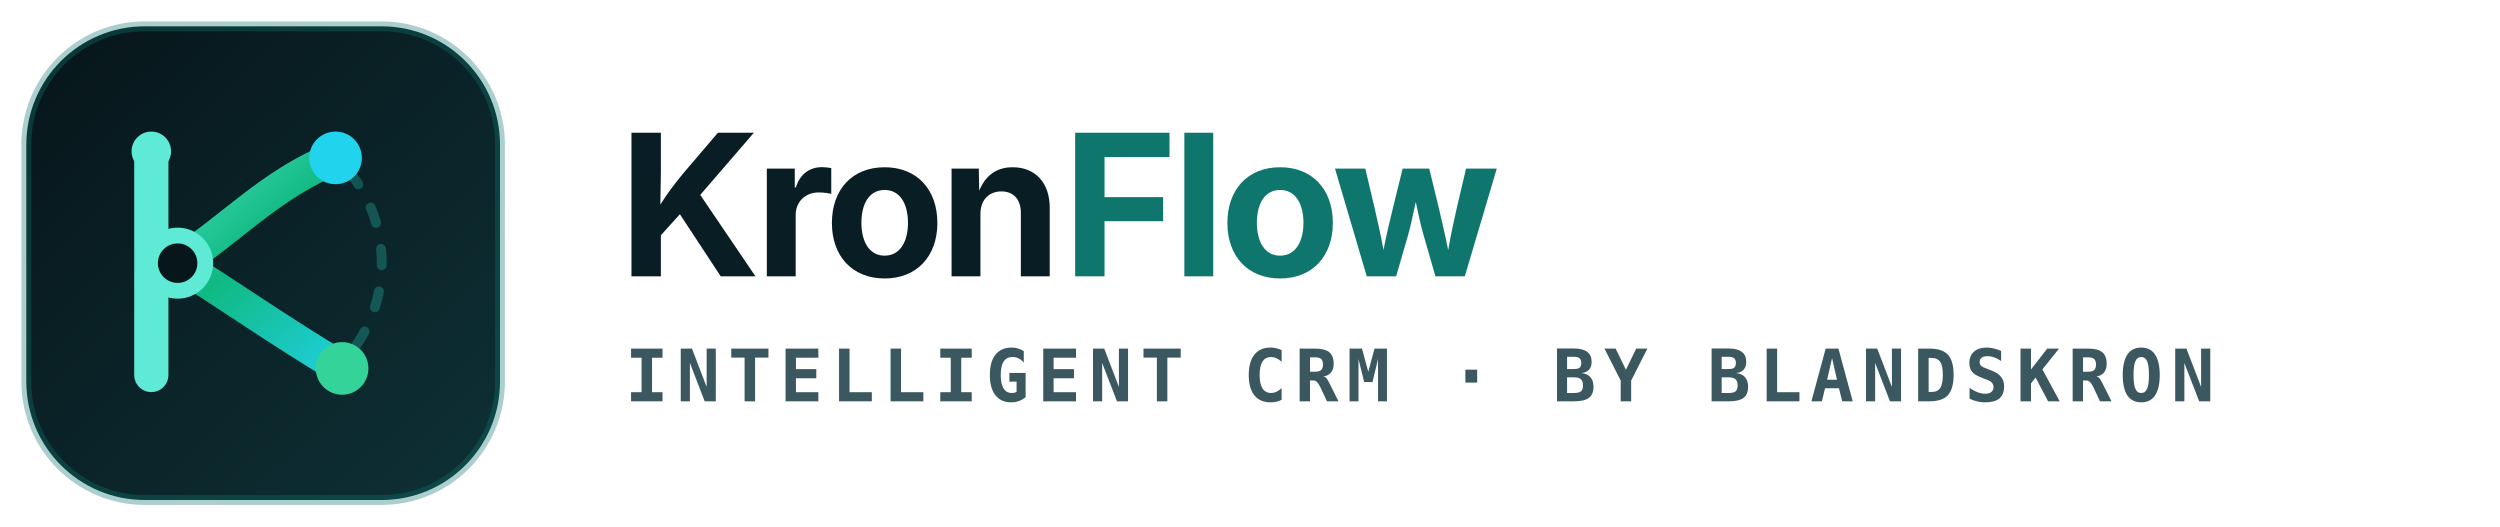
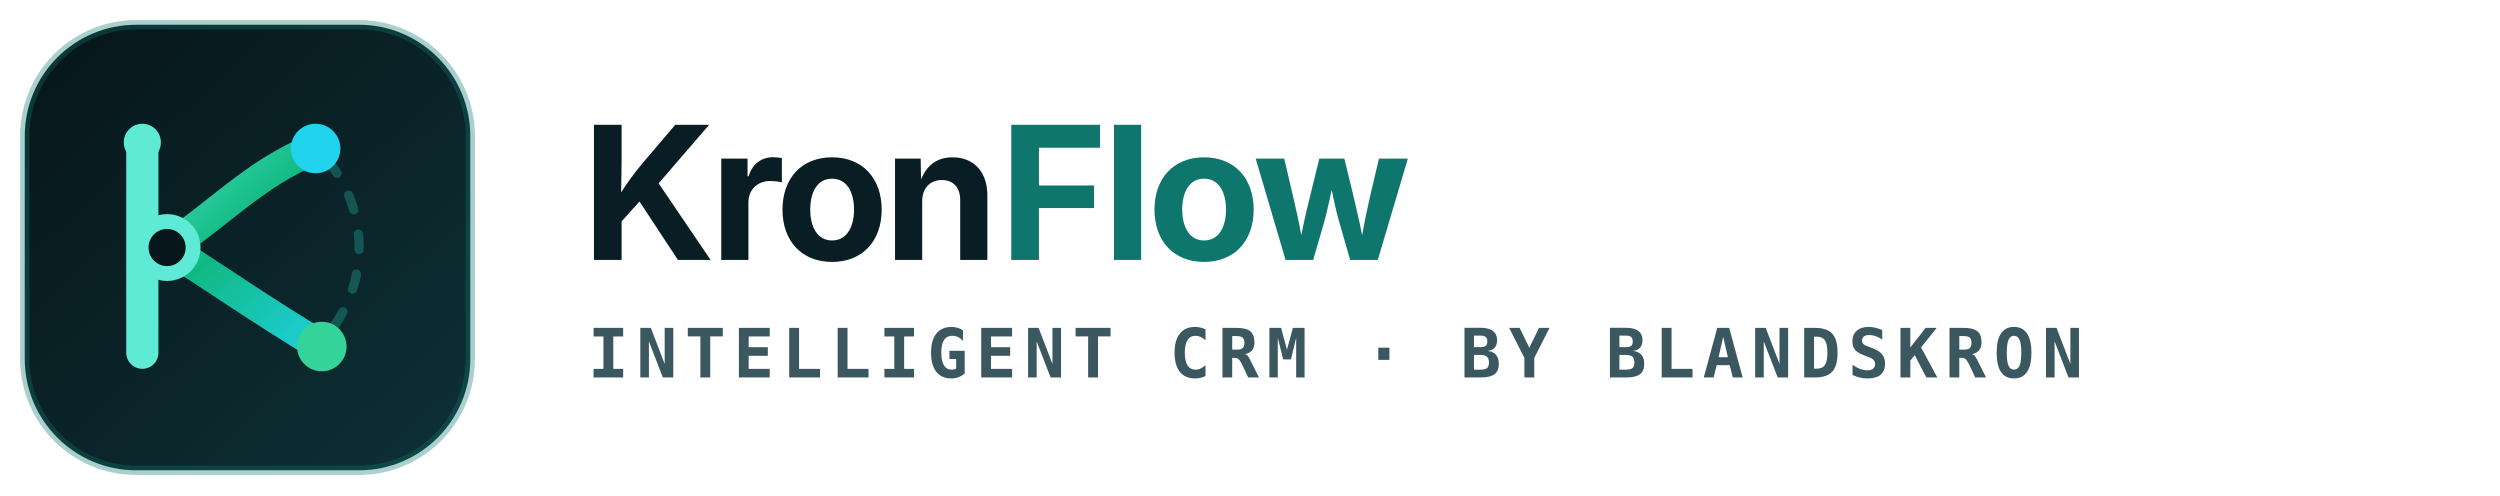
- <svg xmlns="http://www.w3.org/2000/svg" viewBox="0 0 380 80" fill="none" role="img" aria-label="KronFlow Intelligent CRM by BLANDSKRON">
+ <svg xmlns="http://www.w3.org/2000/svg" viewBox="0 0 404 80" fill="none" role="img" aria-label="KronFlow Intelligent CRM by BLANDSKRON">
  <defs>
    <linearGradient id="kf-hl-bg" x1="8" y1="6" x2="68" y2="70" gradientUnits="userSpaceOnUse">
      <stop offset="0%" stop-color="#07161B" />
      <stop offset="100%" stop-color="#0D2E33" />
    </linearGradient>
    <linearGradient id="kf-hl-stroke" x1="20" y1="18" x2="56" y2="58" gradientUnits="userSpaceOnUse">
      <stop offset="0%" stop-color="#5EEAD4" />
      <stop offset="50%" stop-color="#10B981" />
      <stop offset="100%" stop-color="#22D3EE" />
    </linearGradient>
  </defs>
  <rect x="4" y="4" width="72" height="72" rx="18" fill="url(#kf-hl-bg)" stroke="#0F766E" stroke-opacity="0.35" stroke-width="1.5" />
  <path d="M53 26A22 22 0 0 1 53 54" stroke="#2DD4BF" stroke-opacity="0.28" stroke-width="1.5" stroke-linecap="round" stroke-dasharray="2.5 4" />
  <path d="M23 23V57" stroke="#5EEAD4" stroke-width="5.2" stroke-linecap="round" />
  <path d="M51 24C41 28 35 35 27 40C35 45 42 50 52 56" stroke="url(#kf-hl-stroke)" stroke-width="5" stroke-linecap="round" stroke-linejoin="round" />
  <circle cx="23" cy="23" r="3" fill="#5EEAD4" />
  <circle cx="27" cy="40" r="4.2" fill="#07161B" stroke="#5EEAD4" stroke-width="2.4" />
  <circle cx="51" cy="24" r="4" fill="#22D3EE" />
  <circle cx="52" cy="56" r="4" fill="#34D399" />
  <text x="94" y="42" fill="#091E24" font-family="Sora, Inter, system-ui, -apple-system, sans-serif" font-size="30" font-weight="700" letter-spacing="-0.03em">Kron<tspan fill="#0F766E">Flow</tspan>
  </text>
  <text x="95" y="61" fill="#3B5860" font-family="JetBrains Mono, ui-monospace, monospace" font-size="11" font-weight="600" letter-spacing="0.11em">INTELLIGENT CRM · BY BLANDSKRON</text>
</svg>
